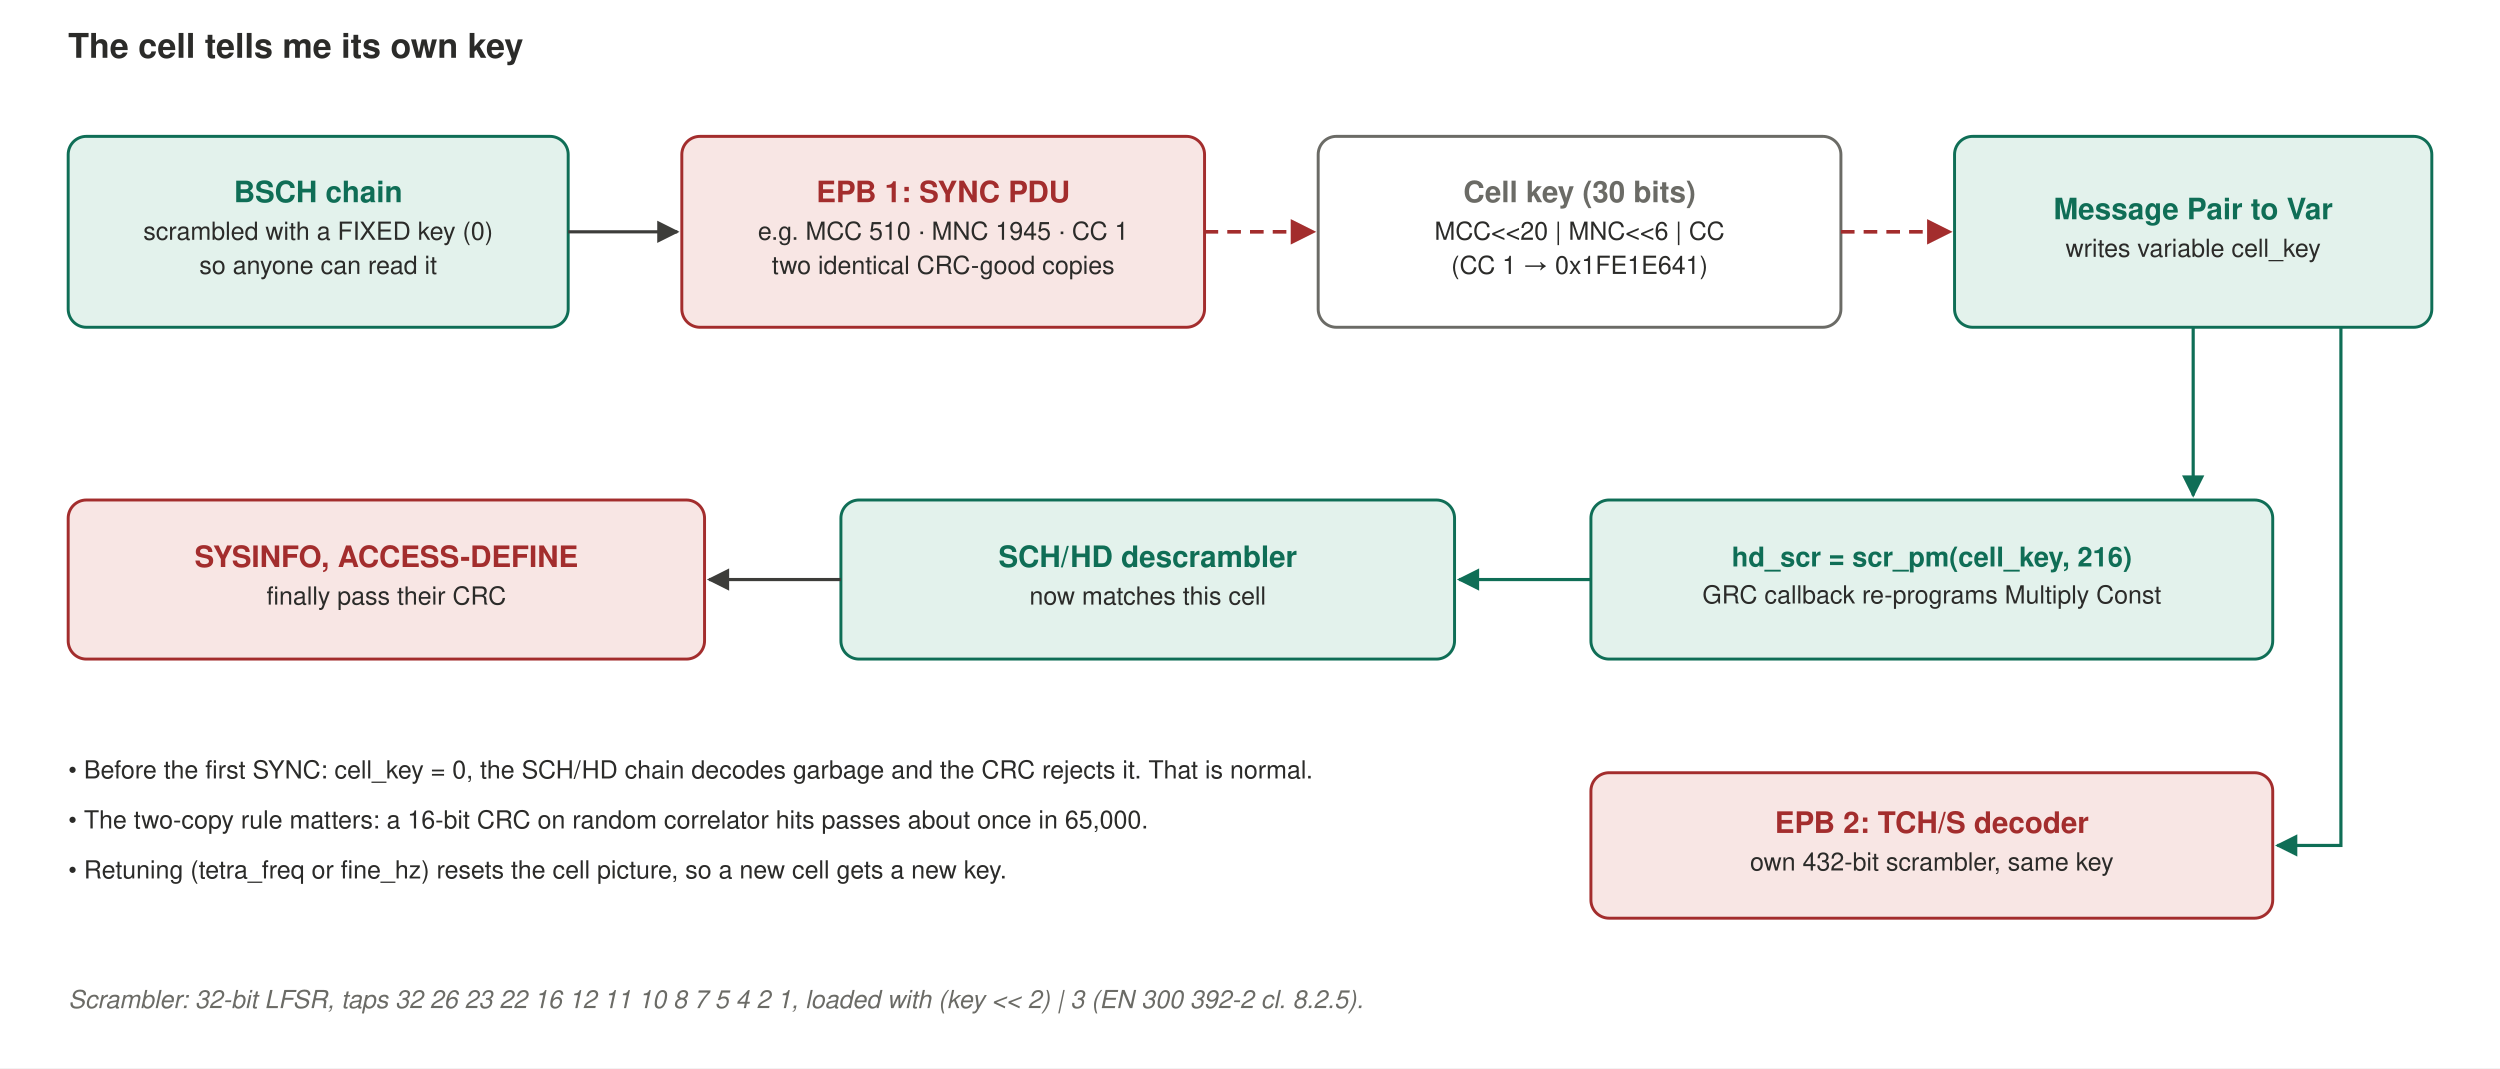
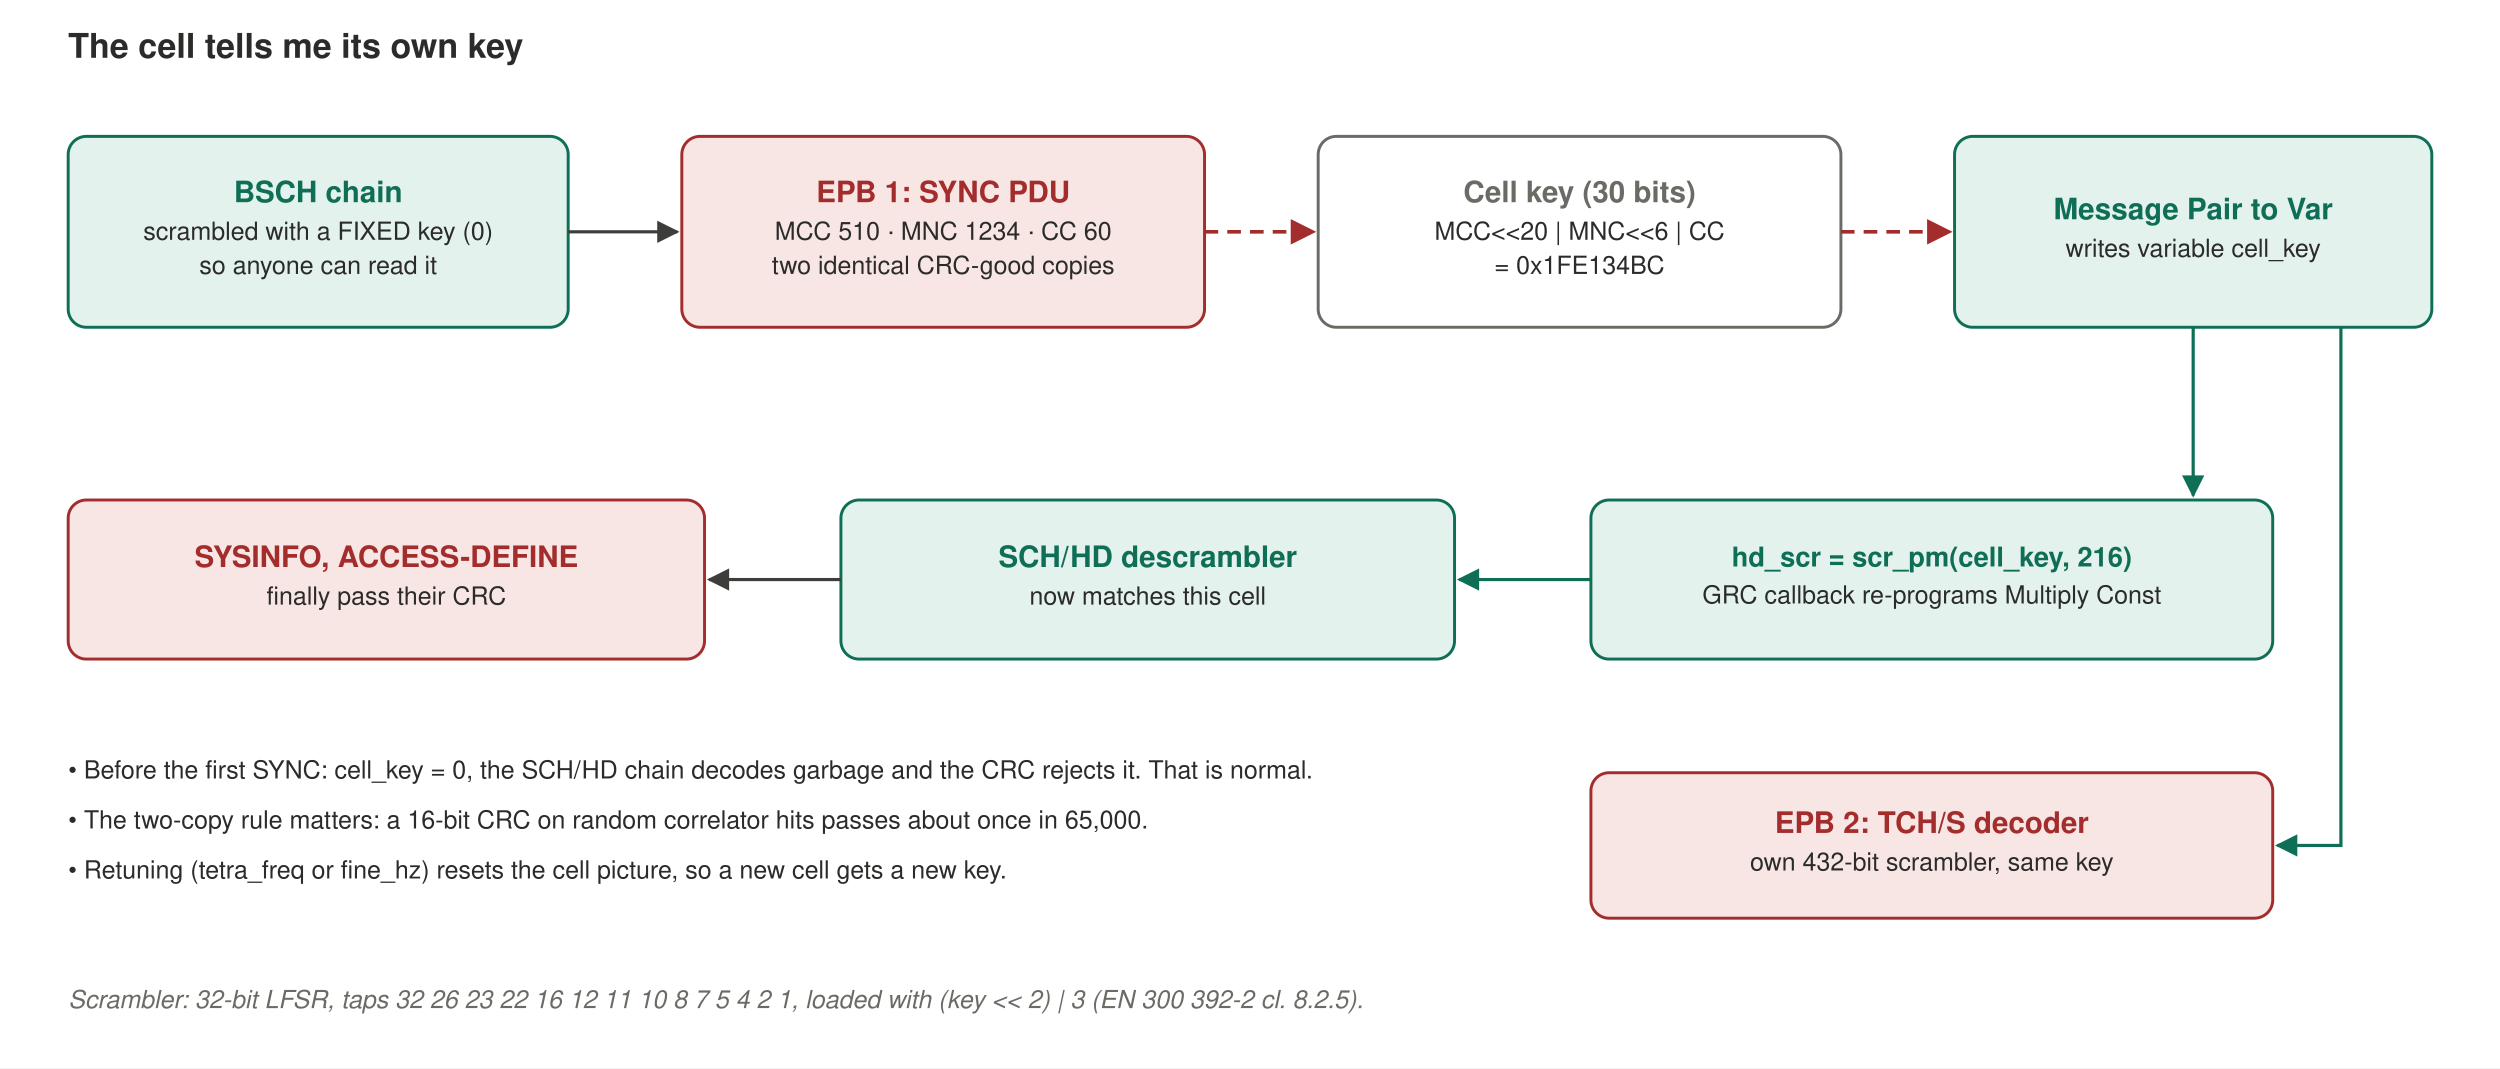
<svg xmlns="http://www.w3.org/2000/svg" viewBox="0 0 1100 470" width="1100" height="470" font-family="Helvetica, Arial, 'DejaVu Sans', sans-serif" role="img" aria-label="The cell key loop: the cell broadcasts the key that unlocks the rest of its channels">
  <defs>
    <marker id="ah" viewBox="0 0 10 10" refX="9" refY="5" markerWidth="7" markerHeight="7" orient="auto-start-reverse">
      <path d="M0,0 L10,5 L0,10 z" fill="#3d3d3a" />
    </marker>
    <marker id="ahc" viewBox="0 0 10 10" refX="9" refY="5" markerWidth="7" markerHeight="7" orient="auto-start-reverse">
      <path d="M0,0 L10,5 L0,10 z" fill="#A32D2D" />
    </marker>
    <marker id="aht" viewBox="0 0 10 10" refX="9" refY="5" markerWidth="7" markerHeight="7" orient="auto-start-reverse">
      <path d="M0,0 L10,5 L0,10 z" fill="#0F6E56" />
    </marker>
    <marker id="ahb" viewBox="0 0 10 10" refX="9" refY="5" markerWidth="7" markerHeight="7" orient="auto-start-reverse">
      <path d="M0,0 L10,5 L0,10 z" fill="#1d4ed8" />
    </marker>
    <marker id="aha" viewBox="0 0 10 10" refX="9" refY="5" markerWidth="7" markerHeight="7" orient="auto-start-reverse">
      <path d="M0,0 L10,5 L0,10 z" fill="#B45309" />
    </marker>
    <marker id="ahg" viewBox="0 0 10 10" refX="9" refY="5" markerWidth="7" markerHeight="7" orient="auto-start-reverse">
      <path d="M0,0 L10,5 L0,10 z" fill="#15803d" />
    </marker>
    <marker id="ahr" viewBox="0 0 10 10" refX="9" refY="5" markerWidth="7" markerHeight="7" orient="auto-start-reverse">
      <path d="M0,0 L10,5 L0,10 z" fill="#B91C1C" />
    </marker>
    <marker id="ahm" viewBox="0 0 10 10" refX="9" refY="5" markerWidth="7" markerHeight="7" orient="auto-start-reverse">
      <path d="M0,0 L10,5 L0,10 z" fill="#6b6b66" />
    </marker>
    <marker id="ahp" viewBox="0 0 10 10" refX="9" refY="5" markerWidth="7" markerHeight="7" orient="auto-start-reverse">
      <path d="M0,0 L10,5 L0,10 z" fill="#6D28D9" />
    </marker>
  </defs>
  <rect width="100%" height="100%" fill="#ffffff" />
  <text x="30.0" y="22.0" font-size="15" fill="#2b2b29" font-weight="700" text-anchor="start" dominant-baseline="central">The cell tells me its own key</text>
  <rect x="30.0" y="60.0" width="220.0" height="84.0" rx="8" fill="#E3F2EC" stroke="#0F6E56" stroke-width="1.3" />
  <text x="140.0" y="86.0" font-size="13" fill="#0F6E56" font-weight="700" text-anchor="middle" dominant-baseline="central">BSCH chain</text>
  <text x="140.0" y="103.0" font-size="11" fill="#2b2b29" font-weight="400" text-anchor="middle" dominant-baseline="central">scrambled with a FIXED key (0)</text>
  <text x="140.0" y="118.0" font-size="11" fill="#2b2b29" font-weight="400" text-anchor="middle" dominant-baseline="central">so anyone can read it</text>
  <rect x="300.0" y="60.0" width="230.0" height="84.0" rx="8" fill="#F8E6E4" stroke="#A32D2D" stroke-width="1.3" />
  <text x="415.0" y="86.0" font-size="13" fill="#A32D2D" font-weight="700" text-anchor="middle" dominant-baseline="central">EPB 1: SYNC PDU</text>
-   <text x="415.0" y="103.0" font-size="11" fill="#2b2b29" font-weight="400" text-anchor="middle" dominant-baseline="central">e.g. MCC 510 · MNC 1945 · CC 1</text>
+   <text x="415.0" y="103.0" font-size="11" fill="#2b2b29" font-weight="400" text-anchor="middle" dominant-baseline="central">MCC 510 · MNC 1234 · CC 60</text>
  <text x="415.0" y="118.0" font-size="11" fill="#2b2b29" font-weight="400" text-anchor="middle" dominant-baseline="central">two identical CRC-good copies</text>
  <rect x="580.0" y="60.0" width="230.0" height="84.0" rx="8" fill="#ffffff" stroke="#6b6b66" stroke-width="1.3" />
  <text x="695.0" y="86.0" font-size="13" fill="#6b6b66" font-weight="700" text-anchor="middle" dominant-baseline="central">Cell key (30 bits)</text>
  <text x="695.0" y="103.0" font-size="11" fill="#2b2b29" font-weight="400" text-anchor="middle" dominant-baseline="central">MCC&lt;&lt;20 | MNC&lt;&lt;6 | CC</text>
-   <text x="695.0" y="118.0" font-size="11" fill="#2b2b29" font-weight="400" text-anchor="middle" dominant-baseline="central">(CC 1 → 0x1FE1E641)</text>
+   <text x="695.0" y="118.0" font-size="11" fill="#2b2b29" font-weight="400" text-anchor="middle" dominant-baseline="central">= 0x1FE134BC</text>
  <rect x="860.0" y="60.0" width="210.0" height="84.0" rx="8" fill="#E3F2EC" stroke="#0F6E56" stroke-width="1.3" />
  <text x="965.0" y="93.5" font-size="13" fill="#0F6E56" font-weight="700" text-anchor="middle" dominant-baseline="central">Message Pair to Var</text>
  <text x="965.0" y="110.5" font-size="11" fill="#2b2b29" font-weight="400" text-anchor="middle" dominant-baseline="central">writes variable cell_key</text>
  <path d="M250.0 102.0 L298.0 102.0" fill="none" stroke="#3d3d3a" stroke-width="1.4" marker-end="url(#ah)" />
  <path d="M530.0 102.0 L578.0 102.0" fill="none" stroke="#A32D2D" stroke-width="1.6" stroke-dasharray="6 4" marker-end="url(#ahc)" />
  <path d="M810.0 102.0 L858.0 102.0" fill="none" stroke="#A32D2D" stroke-width="1.6" stroke-dasharray="6 4" marker-end="url(#ahc)" />
  <rect x="700.0" y="220.0" width="300.0" height="70.0" rx="8" fill="#E3F2EC" stroke="#0F6E56" stroke-width="1.3" />
  <text x="850.0" y="246.5" font-size="12" fill="#0F6E56" font-weight="700" text-anchor="middle" dominant-baseline="central">hd_scr = scr_pm(cell_key, 216)</text>
  <text x="850.0" y="263.0" font-size="11" fill="#2b2b29" font-weight="400" text-anchor="middle" dominant-baseline="central">GRC callback re-programs Multiply Const</text>
  <path d="M965.0 144.0 L965.0 218.0" fill="none" stroke="#0F6E56" stroke-width="1.4" marker-end="url(#aht)" />
  <rect x="370.0" y="220.0" width="270.0" height="70.0" rx="8" fill="#E3F2EC" stroke="#0F6E56" stroke-width="1.3" />
  <text x="505.0" y="246.5" font-size="13" fill="#0F6E56" font-weight="700" text-anchor="middle" dominant-baseline="central">SCH/HD descrambler</text>
  <text x="505.0" y="263.5" font-size="11" fill="#2b2b29" font-weight="400" text-anchor="middle" dominant-baseline="central">now matches this cell</text>
  <path d="M700.0 255.0 L642.0 255.0" fill="none" stroke="#0F6E56" stroke-width="1.4" marker-end="url(#aht)" />
  <rect x="30.0" y="220.0" width="280.0" height="70.0" rx="8" fill="#F8E6E4" stroke="#A32D2D" stroke-width="1.3" />
  <text x="170.0" y="246.5" font-size="13" fill="#A32D2D" font-weight="700" text-anchor="middle" dominant-baseline="central">SYSINFO, ACCESS-DEFINE</text>
  <text x="170.0" y="263.5" font-size="11" fill="#2b2b29" font-weight="400" text-anchor="middle" dominant-baseline="central">finally pass their CRC</text>
  <path d="M370.0 255.0 L312.0 255.0" fill="none" stroke="#3d3d3a" stroke-width="1.4" marker-end="url(#ah)" />
  <rect x="700.0" y="340.0" width="300.0" height="64.0" rx="8" fill="#F8E6E4" stroke="#A32D2D" stroke-width="1.3" />
  <text x="850.0" y="363.5" font-size="13" fill="#A32D2D" font-weight="700" text-anchor="middle" dominant-baseline="central">EPB 2: TCH/S decoder</text>
  <text x="850.0" y="380.5" font-size="11" fill="#2b2b29" font-weight="400" text-anchor="middle" dominant-baseline="central">own 432-bit scrambler, same key</text>
  <path d="M1030.0 144.0 L1030.0 372.0 L1002.0 372.0" fill="none" stroke="#0F6E56" stroke-width="1.4" marker-end="url(#aht)" />
  <text x="30.0" y="340.0" font-size="11" fill="#2b2b29" font-weight="400" text-anchor="start" dominant-baseline="central">• Before the first SYNC: cell_key = 0, the SCH/HD chain decodes garbage and the CRC rejects it. That is normal.</text>
  <text x="30.0" y="362.0" font-size="11" fill="#2b2b29" font-weight="400" text-anchor="start" dominant-baseline="central">• The two-copy rule matters: a 16-bit CRC on random correlator hits passes about once in 65,000.</text>
  <text x="30.0" y="384.0" font-size="11" fill="#2b2b29" font-weight="400" text-anchor="start" dominant-baseline="central" />
  <text x="30.0" y="384.0" font-size="11" fill="#2b2b29" font-weight="400" text-anchor="start" dominant-baseline="central">• Retuning (tetra_freq or fine_hz) resets the cell picture, so a new cell gets a new key.</text>
  <text x="30.0" y="440.0" font-size="11" fill="#6b6b66" font-weight="400" text-anchor="start" dominant-baseline="central" font-style="italic">Scrambler: 32-bit LFSR, taps 32 26 23 22 16 12 11 10 8 7 5 4 2 1, loaded with (key &lt;&lt; 2) | 3 (EN 300 392-2 cl. 8.2.5).</text>
</svg>
